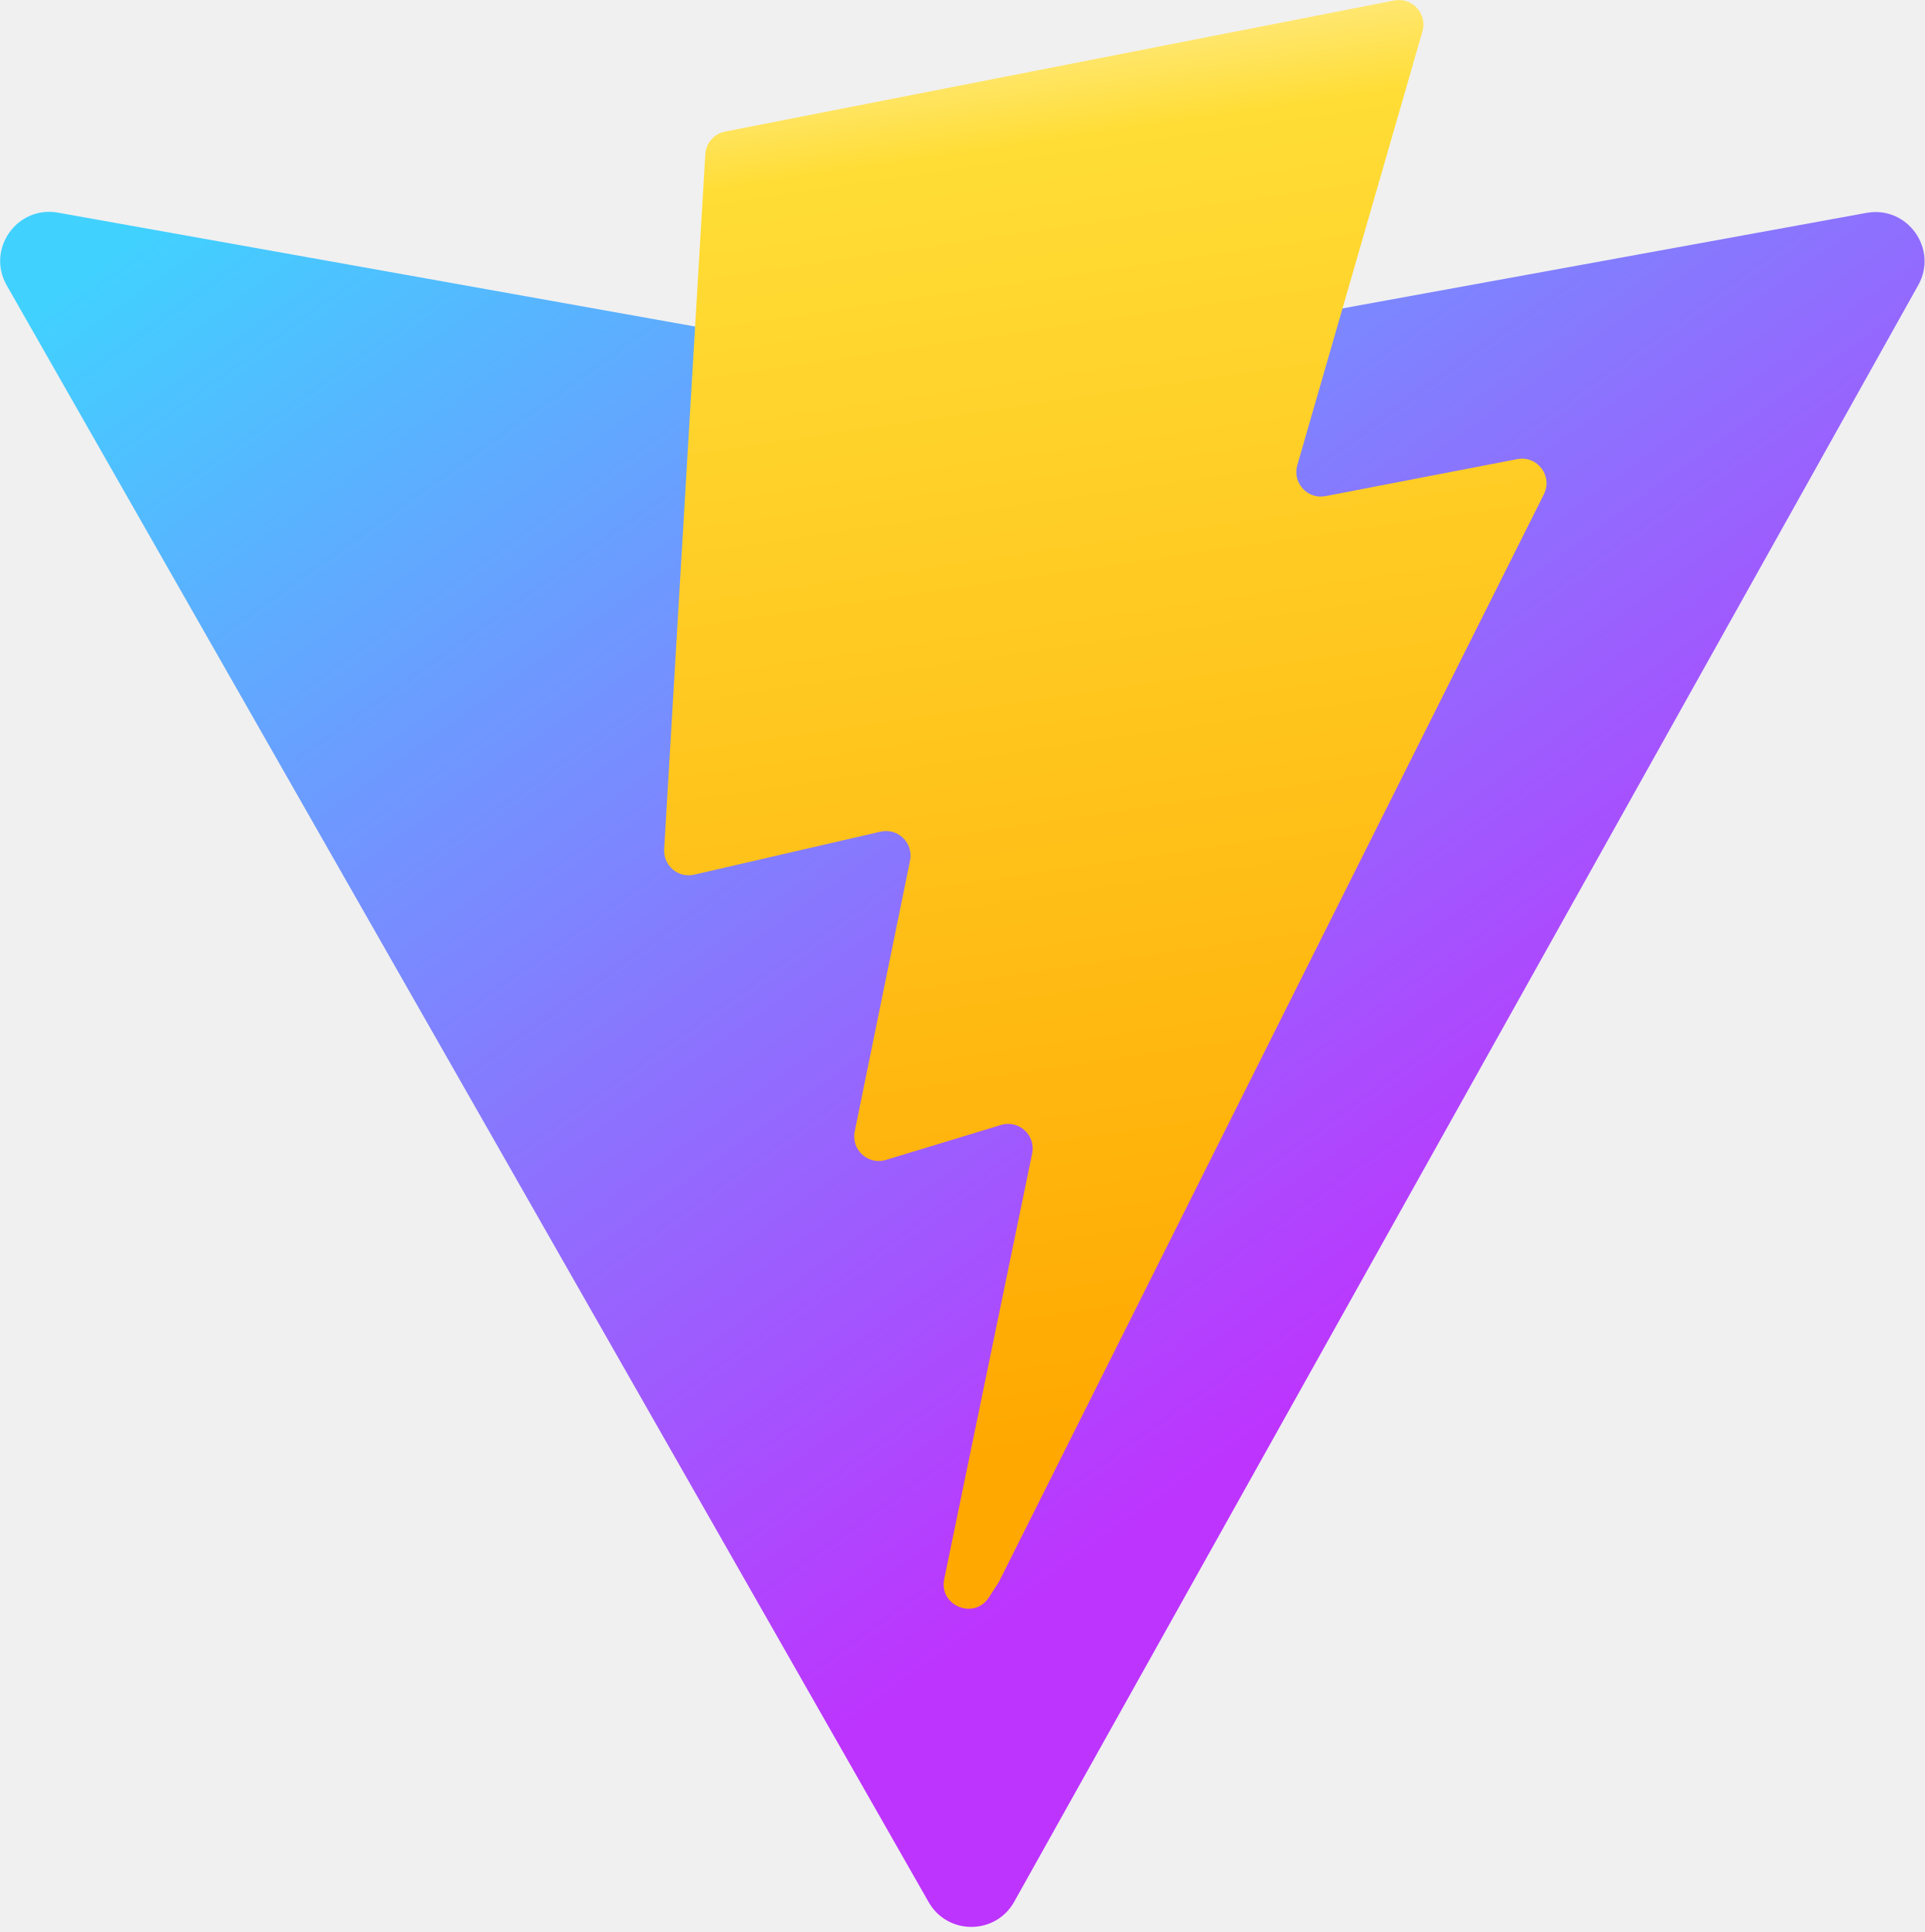
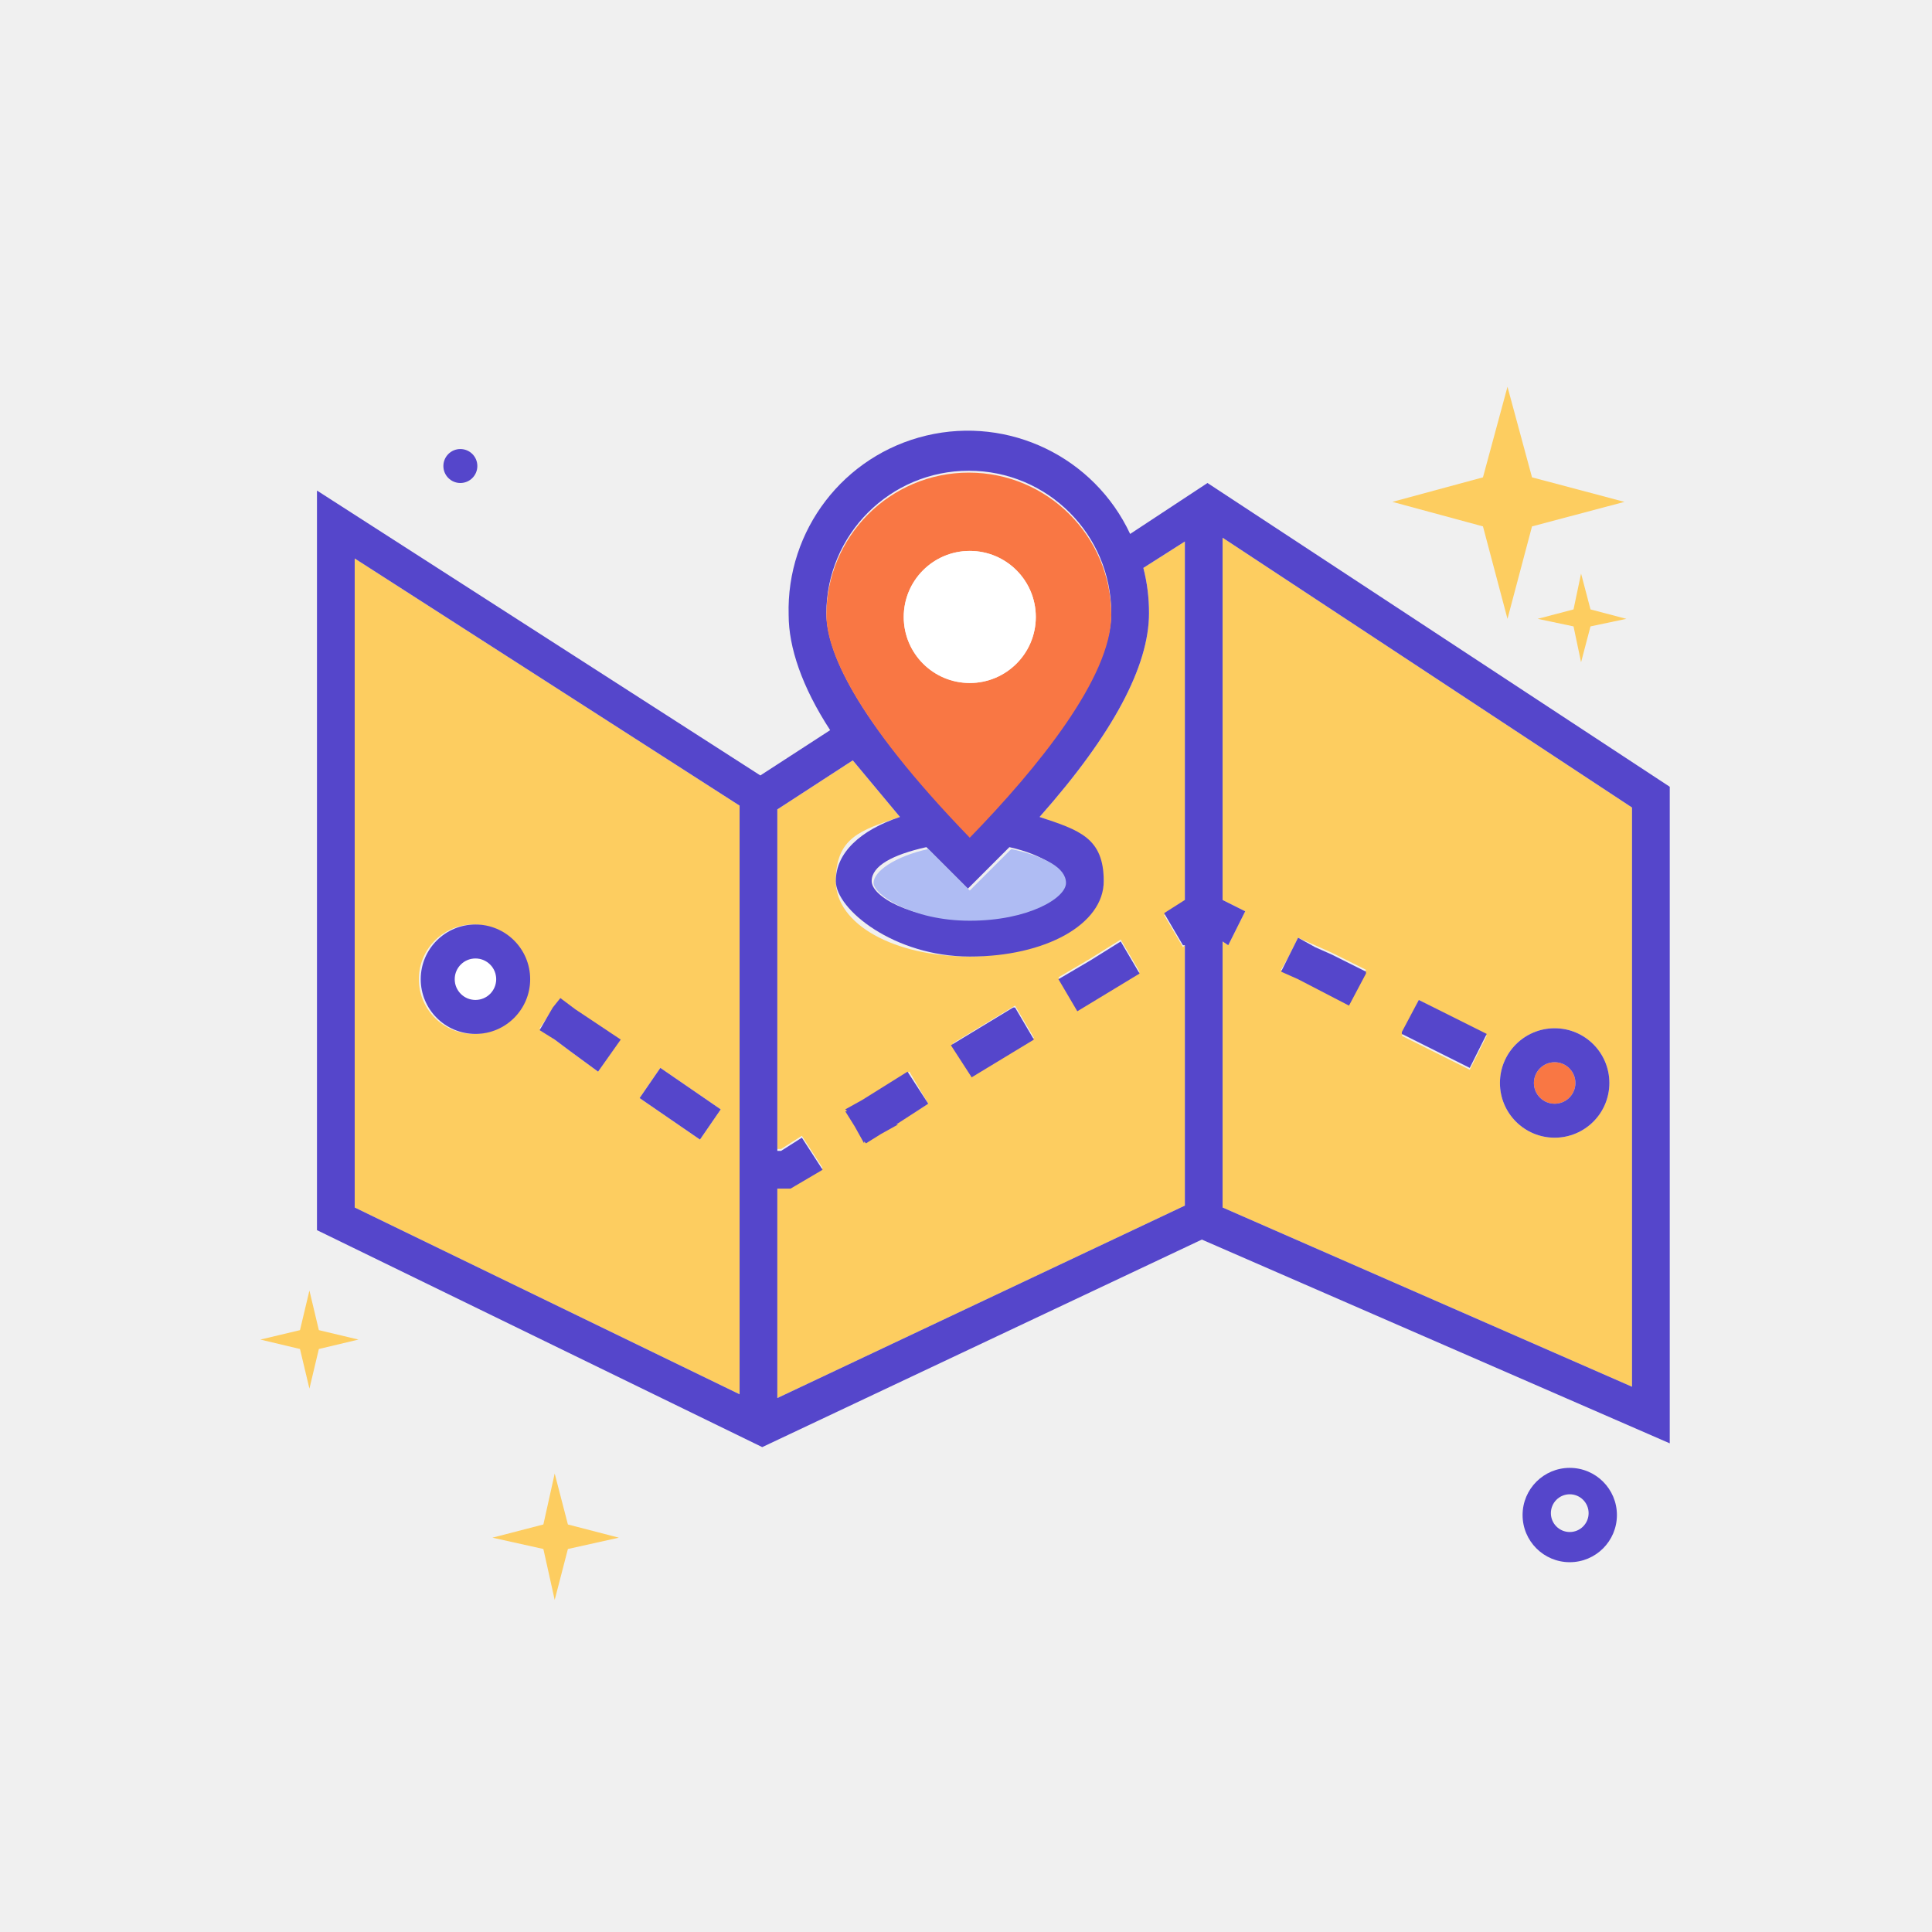
- <svg xmlns="http://www.w3.org/2000/svg" aria-hidden="true" role="img" class="iconify iconify--logos" width="31.88" height="32" preserveAspectRatio="xMidYMid meet" viewBox="0 0 256 257">
-   <defs>
-     <linearGradient id="IconifyId1813088fe1fbc01fb466" x1="-.828%" x2="57.636%" y1="7.652%" y2="78.411%">
-       <stop offset="0%" stop-color="#41D1FF" />
-       <stop offset="100%" stop-color="#BD34FE" />
-     </linearGradient>
-     <linearGradient id="IconifyId1813088fe1fbc01fb467" x1="43.376%" x2="50.316%" y1="2.242%" y2="89.03%">
-       <stop offset="0%" stop-color="#FFEA83" />
-       <stop offset="8.333%" stop-color="#FFDD35" />
-       <stop offset="100%" stop-color="#FFA800" />
-     </linearGradient>
-   </defs>
-   <path fill="url(#IconifyId1813088fe1fbc01fb466)" d="M255.153 37.938L134.897 252.976c-2.483 4.44-8.862 4.466-11.382.048L.875 37.958c-2.746-4.814 1.371-10.646 6.827-9.67l120.385 21.517a6.537 6.537 0 0 0 2.322-.004l117.867-21.483c5.438-.991 9.574 4.796 6.877 9.62Z" />
-   <path fill="url(#IconifyId1813088fe1fbc01fb467)" d="M185.432.063L96.44 17.501a3.268 3.268 0 0 0-2.634 3.014l-5.474 92.456a3.268 3.268 0 0 0 3.997 3.378l24.777-5.718c2.318-.535 4.413 1.507 3.936 3.838l-7.361 36.047c-.495 2.426 1.782 4.5 4.151 3.78l15.304-4.649c2.372-.72 4.652 1.36 4.15 3.788l-11.698 56.621c-.732 3.542 3.979 5.473 5.943 2.437l1.313-2.028l72.516-144.72c1.215-2.423-.88-5.186-3.54-4.672l-25.505 4.922c-2.396.462-4.435-1.77-3.759-4.114l16.646-57.705c.677-2.35-1.37-4.583-3.769-4.113Z" />
+ <svg xmlns="http://www.w3.org/2000/svg" width="800px" height="800px" viewBox="0 0 1024 1024" class="icon" version="1.1">
+   <path d="M786 279l-48-13 48-13 13-48 13 48 49 13-49 13-13 49-13-49zM834 332l-19-4 19-5 4-19 5 19 19 5-19 4-5 19-4-19z" fill="#FDCD60" />
+   <path d="M159 715l-21-5 21-5 5-21 5 21 21 5-21 5-5 21-5-21z" fill="#FDCD60" />
+   <path d="M244 247m-9 0a9 9 0 1 0 18 0 9 9 0 1 0-18 0Z" fill="#5546CB" />
+   <path d="M288 821l-27-6 27-7 6-27 7 27 27 7-27 6-7 27-6-27z" fill="#FDCD60" />
+   <path d="M832 828a25 25 0 1 1 25-25 25 25 0 0 1-25 25z m0-36a10 10 0 1 0 10 10 10 10 0 0 0-10-10z" fill="#5546CB" />
+   <path d="M627 502l-10-17 11-7V287l-22 14a95 95 0 0 1 3 24c0 28-19 64-58 108 21 7 34 19 34 34s-31 40-71 40-71-17-71-40 13-27 34-34l-25-30-40 26v180h2l11-7 11 17-17 10h-7v112l216-102V501z m-135 83l-16 10-8 5-8 5h-1l-5-9-5-8 9-5 24-15 10 17z m56-35l-33 20-10-17 33-20 10 17z m56-35l-33 20-10-17 17-10 16-10 10 17zM188 640l204 99V427L188 296z m162-74l32 22-11 16-32-22z m-57-31l4-5 8 6 23 16-11 16-15-11-8-6-8-6z m-42-45a29 29 0 1 1-29 29 29 29 0 0 1 30-29zM648 477l12 6-9 18-3-2v141l217 95V428L648 285z m176 68a29 29 0 1 1-29 29 29 29 0 0 1 29-29z m-72-15l36 19-9 18-36-18z m-69-23l5-10 9 4 9 4 18 9-9 18-27-14-9-4z" fill="#FDCD60" />
+   <path d="M640 256l-41 27a95 95 0 0 0-181 43c0 17 7 38 22 61l-37 24-235-151v392l236 115 233-110 248 108V417z m-202 69a75 75 0 0 1 151 0c0 33-40 81-75 118-62-63-76-99-76-118z m97 124c18 4 29 12 29 18s-20 20-51 20-51-12-51-20 11-14 29-18l15 15 7 7 7-7zM392 739l-204-99V296l204 131z m20 2V630h7l17-10-11-17-11 7h-2V429l40-26 25 30c-21 7-34 19-34 34s31 40 71 40 71-17 71-40-13-27-34-34c39-44 58-80 58-108a95 95 0 0 0-3-24l22-14v190l-11 7 10 17h1v138z m453-6l-217-95V499l3 2 9-18-12-6V285l217 143z" fill="#5546CB" />
+   <path d="M286 546l8 5 8 6 15 11 12-17-24-16-8-6-4 5-7 12zM371 604l11-16-32-22-11 16 32 22zM481 568l-24 15-9 5 1 1h-1l5 8 5 9v-1l1 1 8-5 9-5h-1l17-11-11-17zM537 534l-33 20 11 17 33-20-10-17h-1zM594 499l-16 10-17 10 10 17 33-20-10-17zM679 515l9 4 27 14 9-17v-1l-18-9-9-4-9-5-5 10-4 8zM779 566l9-18-36-18-9 17v1l36 18z" fill="#5546CB" />
+   <path d="M824 585a11 11 0 1 0-11-11 11 11 0 0 0 11 11z" fill="#F97744" />
+   <path d="M824 603a29 29 0 1 0-29-29 29 29 0 0 0 29 29z m0-40a11 11 0 1 1-11 11 11 11 0 0 1 11-11z" fill="#5546CB" />
+   <path d="M252 530a11 11 0 1 0-11-11 11 11 0 0 0 11 11z" fill="#FFFFFF" />
+   <path d="M252 548a29 29 0 1 0-29-29 29 29 0 0 0 29 29z m0-40a11 11 0 1 1-11 11 11 11 0 0 1 11-11z" fill="#5546CB" />
+   <path d="M507 465l-15-15c-18 4-29 12-29 18s20 20 51 20 51-12 51-20-11-14-29-18l-15 15-7 7z" fill="#AFBCF3" />
+   <path d="M514 444c36-37 75-85 75-118a75 75 0 0 0-151 0c0 18 14 54 76 118z m-35-117a35 35 0 1 1 35 35 35 35 0 0 1-35-35z" fill="#F97744" />
+   <path d="M514 327m-35 0a35 35 0 1 0 70 0 35 35 0 1 0-70 0Z" fill="#FFFFFF" />
</svg>
